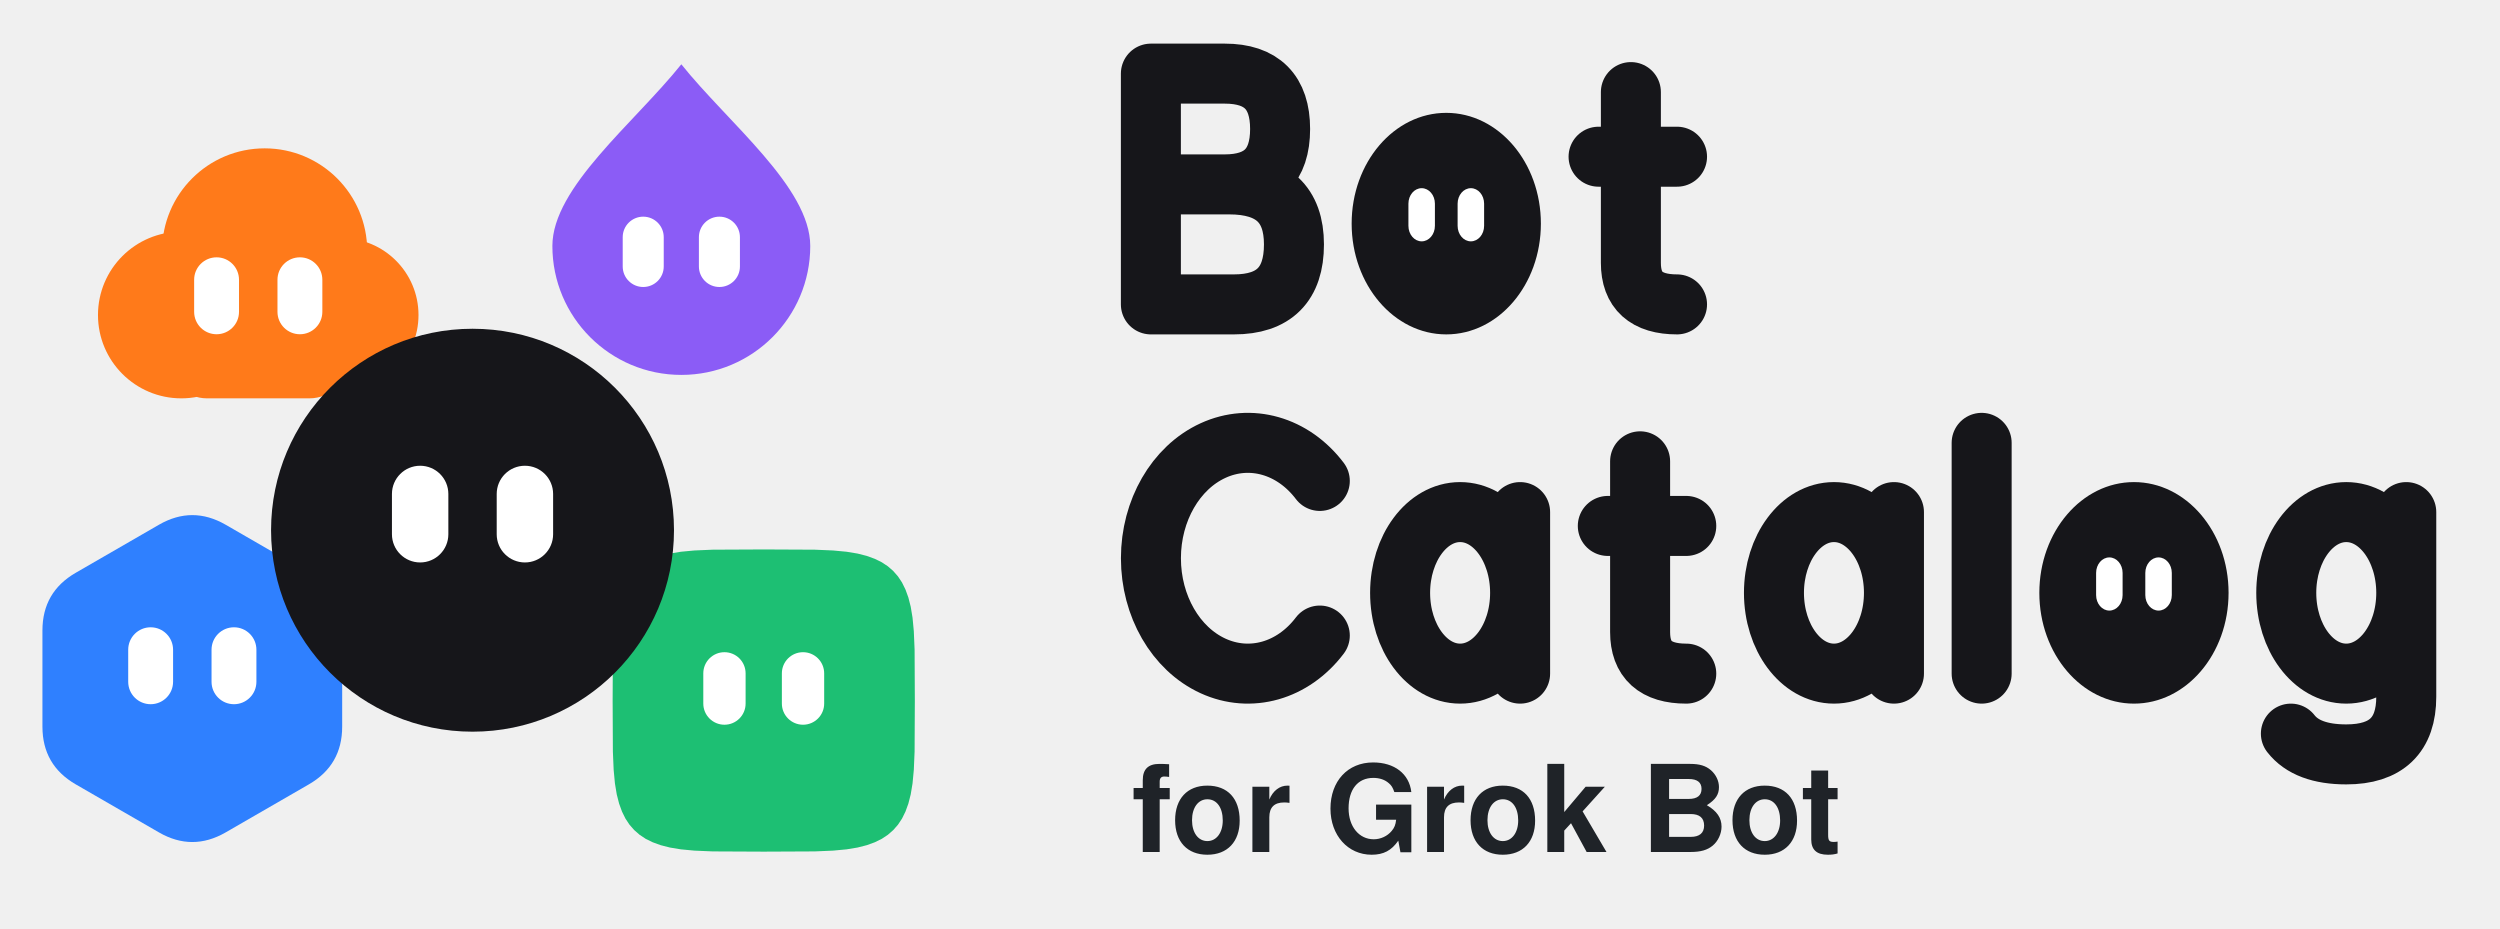
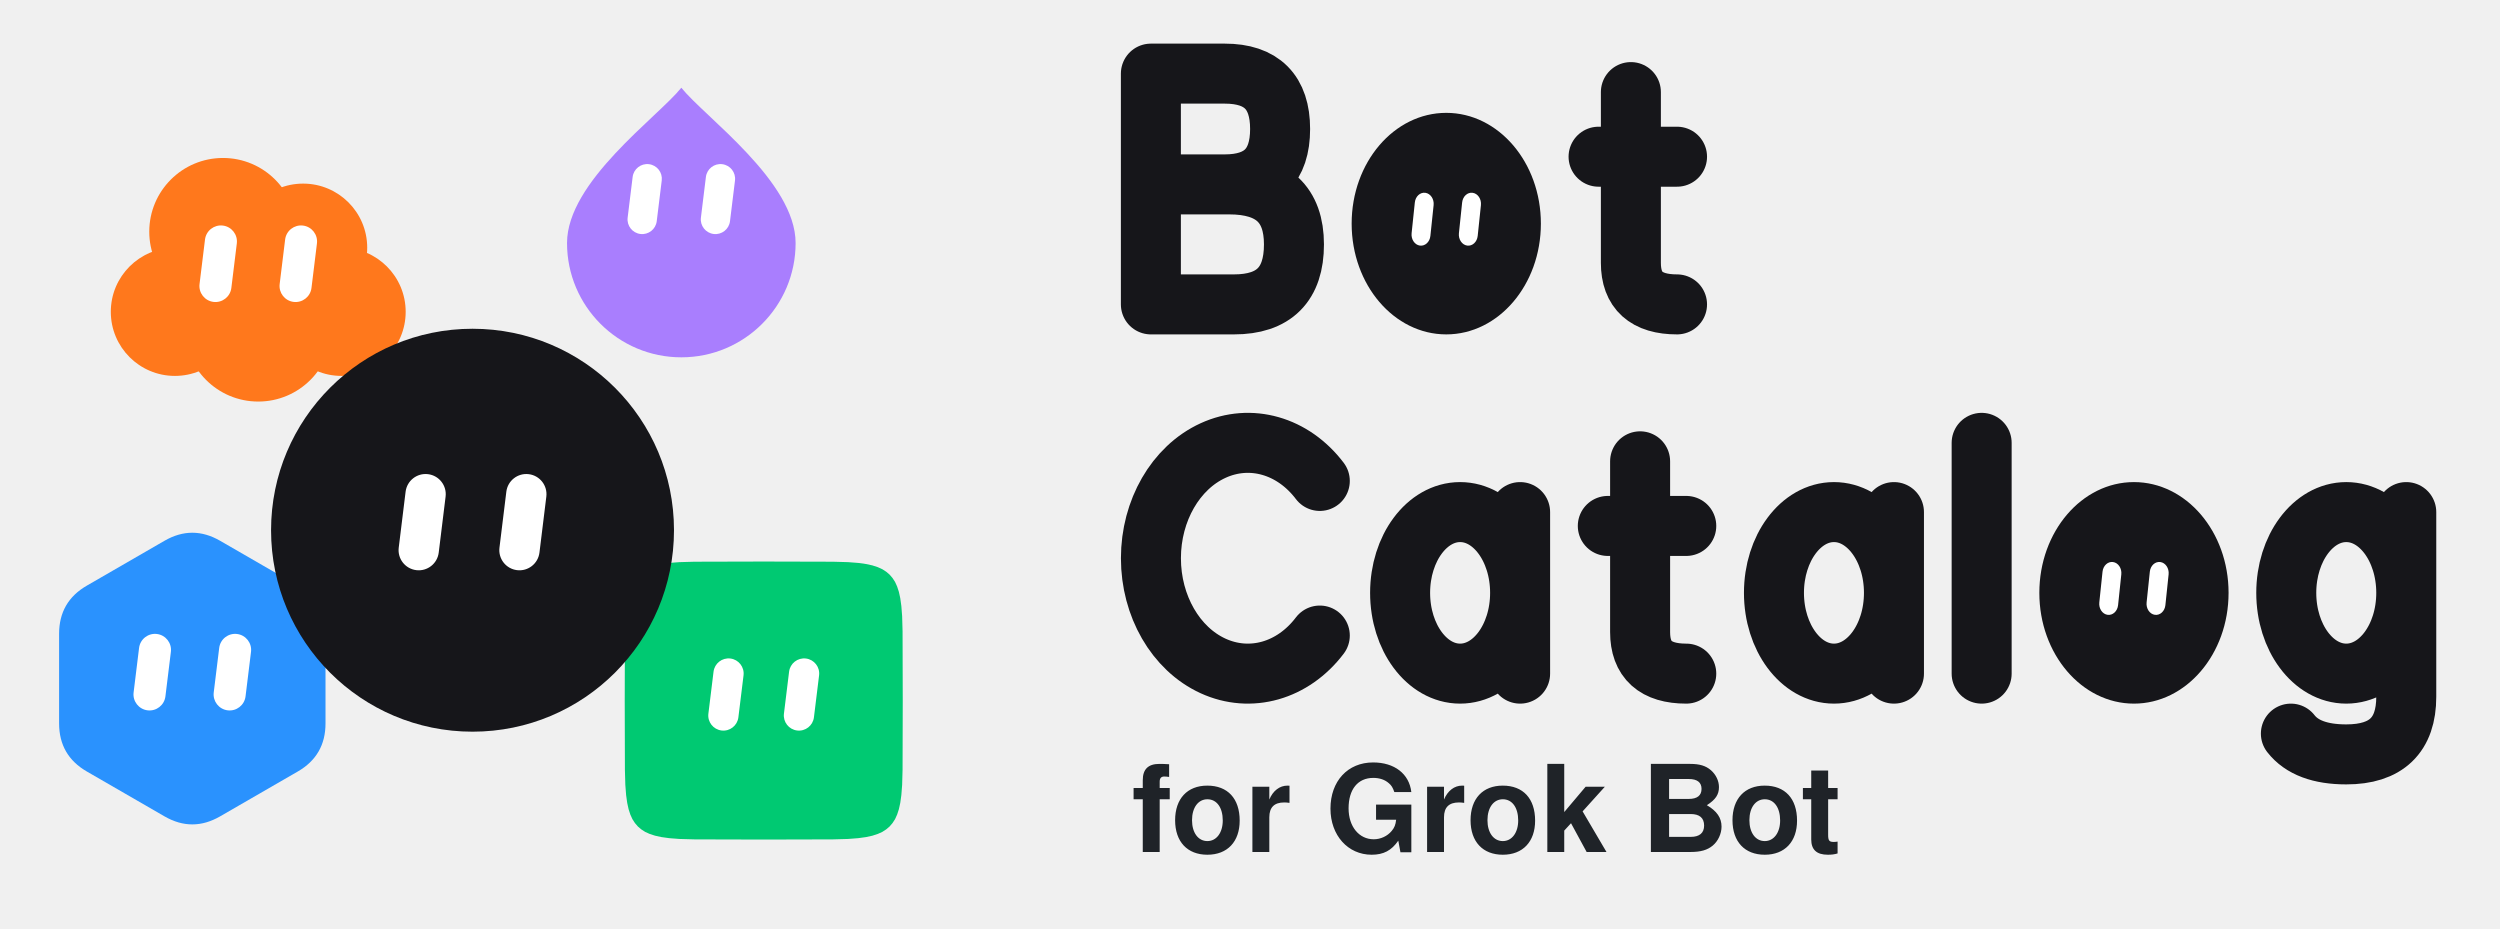
<svg xmlns="http://www.w3.org/2000/svg" viewBox="0 0 455 169" width="455" height="169" role="img" aria-label="Bot Catalog for Grok Bot">
  <style>
.body { transform-origin: 30px 30px; animation: breathe 3.2s ease-in-out var(--d, 0s) infinite; }
.look { animation: look 8s ease-in-out var(--d, 0s) infinite; }
.blink { transform-box: fill-box; transform-origin: center; animation: blink 8s var(--d, 0s) infinite; }
@keyframes breathe { 50% { transform: scale(1.05); } }
@keyframes look {
  0%, 10% { transform: translate(0, 0); }
  16%, 32% { transform: translate(-2.6px, -0.4px); }
  38%, 48% { transform: translate(0, 0); }
  54%, 70% { transform: translate(2.6px, 0.6px); }
  76%, 86% { transform: translate(1.2px, -1.8px); }
  92%, 100% { transform: translate(0, 0); }
}
@keyframes blink {
  0%, 34%, 38%, 88%, 92%, 100% { transform: scaleY(1); }
  36%, 90% { transform: scaleY(0.12); }
}
@media (prefers-reduced-motion: reduce) { .body, .look, .blink { animation: none; } }
</style>
  <g transform="translate(0 8.5)">
    <svg x="92" y="0" width="64" height="64" viewBox="0 0 60 60" style="--d: -5.7s">
      <g class="body violet">
-         <g class="skin" fill="#8B5CF6" color="#8B5CF6">
-           <path d="M30 3 C38 13 52 24 52 34 A22 22 0 0 1 8 34 C8 24 22 13 30 3 Z" />
+         <g class="skin" fill="#A97EFE" color="#A97EFE">
+           <path d="M30 7 C34 12 49.5 23 49.5 33.5 A19.5 19.5 0 0 1 10.5 33.5 C10.5 23 26 12 30 7 Z" />
        </g>
        <g class="look">
-           <rect class="blink" x="20.00" y="29.00" width="7" height="12" rx="3.5" fill="#FFFFFF" />
-           <rect class="blink" x="33.00" y="29.00" width="7" height="12" rx="3.5" fill="#FFFFFF" />
+           <g transform="rotate(7 23.75 26)">
+             <rect class="blink" x="21.25" y="20.00" width="5" height="12" rx="2.5" fill="#FFFFFF" />
+           </g>
+           <g transform="rotate(7 36.25 26)">
+             <rect class="blink" x="33.75" y="20.00" width="5" height="12" rx="2.5" fill="#FFFFFF" />
+           </g>
        </g>
      </g>
    </svg>
    <svg x="12" y="8" width="70" height="70" viewBox="0 0 60 60" style="--d: -2.1s">
      <g class="body orange">
-         <g class="skin" fill="#FF7A1A" color="#FF7A1A">
-           <circle cx="18" cy="35" r="13" />
-           <circle cx="31" cy="25" r="16" />
-           <circle cx="43" cy="35" r="12" />
-           <rect x="16" y="30" width="28" height="18" rx="6" />
+         <g class="skin" fill="#FF781C" color="#FF781C">
+           <circle cx="24.5" cy="22" r="11.5" />
+           <circle cx="37" cy="24.5" r="10" />
+           <circle cx="17" cy="34.5" r="10" />
+           <circle cx="43" cy="34.5" r="10" />
+           <circle cx="30" cy="37" r="11.5" />
        </g>
        <g class="look">
-           <rect class="blink" x="20.00" y="26.00" width="7" height="12" rx="3.5" fill="#FFFFFF" />
-           <rect class="blink" x="33.00" y="26.00" width="7" height="12" rx="3.5" fill="#FFFFFF" />
+           <g transform="rotate(7 23.75 27)">
+             <rect class="blink" x="21.25" y="21.00" width="5" height="12" rx="2.5" fill="#FFFFFF" />
+           </g>
+           <g transform="rotate(7 36.25 27)">
+             <rect class="blink" x="33.75" y="21.00" width="5" height="12" rx="2.5" fill="#FFFFFF" />
+           </g>
        </g>
      </g>
    </svg>
    <svg x="0" y="80" width="70" height="70" viewBox="0 0 60 60" style="--d: -0.0s">
      <g class="body blue">
-         <g class="skin" fill="#2F80FF" color="#2F80FF">
-           <path d="M24.80 6.00 Q30.00 3.00 35.20 6.00 L48.19 13.50 Q53.38 16.50 53.38 22.50 L53.38 37.50 Q53.38 43.50 48.19 46.50 L35.20 54.00 Q30.00 57.00 24.80 54.00 L11.81 46.50 Q6.62 43.50 6.62 37.50 L6.62 22.50 Q6.62 16.50 11.81 13.50 Z" />
+         <g class="skin" fill="#2A92FE" color="#2A92FE">
+           <path d="M25.67 8.50 Q30.00 6.00 34.33 8.50 L46.45 15.50 Q50.78 18.00 50.78 23.00 L50.78 37.00 Q50.78 42.00 46.45 44.50 L34.33 51.50 Q30.00 54.00 25.67 51.50 L13.55 44.50 Q9.22 42.00 9.22 37.00 L9.22 23.00 Q9.22 18.00 13.55 15.50 Z" />
        </g>
        <g class="look">
-           <rect class="blink" x="20.00" y="22.00" width="7" height="12" rx="3.5" fill="#FFFFFF" />
-           <rect class="blink" x="33.00" y="22.00" width="7" height="12" rx="3.5" fill="#FFFFFF" />
+           <g transform="rotate(7 23.75 29)">
+             <rect class="blink" x="21.25" y="23.00" width="5" height="12" rx="2.5" fill="#FFFFFF" />
+           </g>
+           <g transform="rotate(7 36.25 29)">
+             <rect class="blink" x="33.75" y="23.00" width="5" height="12" rx="2.5" fill="#FFFFFF" />
+           </g>
        </g>
      </g>
    </svg>
    <svg x="106" y="86" width="66" height="66" viewBox="0 0 60 60" style="--d: -1.2s">
      <g class="body green">
-         <g class="skin" fill="#1DBF73" color="#1DBF73">
-           <path d="M55.00 30.00 L54.96 38.45 L54.83 41.48 L54.62 43.71 L54.32 45.52 L53.93 47.05 L53.45 48.37 L52.88 49.53 L52.21 50.54 L51.43 51.43 L50.54 52.21 L49.53 52.88 L48.37 53.45 L47.05 53.93 L45.52 54.32 L43.71 54.62 L41.48 54.83 L38.45 54.96 L30.00 55.00 L21.55 54.96 L18.52 54.83 L16.29 54.62 L14.48 54.32 L12.95 53.93 L11.63 53.45 L10.47 52.88 L9.46 52.21 L8.57 51.43 L7.79 50.54 L7.12 49.53 L6.55 48.37 L6.07 47.05 L5.68 45.52 L5.38 43.71 L5.17 41.48 L5.04 38.45 L5.00 30.00 L5.04 21.55 L5.17 18.52 L5.38 16.29 L5.68 14.48 L6.07 12.95 L6.55 11.63 L7.12 10.47 L7.79 9.46 L8.57 8.57 L9.46 7.79 L10.47 7.12 L11.63 6.55 L12.95 6.07 L14.48 5.68 L16.29 5.38 L18.52 5.17 L21.55 5.04 L30.00 5.00 L38.45 5.04 L41.48 5.17 L43.71 5.38 L45.52 5.68 L47.05 6.07 L48.37 6.55 L49.53 7.12 L50.54 7.79 L51.43 8.57 L52.21 9.46 L52.88 10.47 L53.45 11.63 L53.93 12.95 L54.32 14.48 L54.62 16.29 L54.83 18.52 L54.96 21.55 Z" />
+         <g class="skin" fill="#00C972" color="#00C972">
+           <path d="M53.00 30.00 L52.97 41.45 L52.90 43.95 L52.77 45.63 L52.59 46.93 L52.36 47.98 L52.07 48.87 L51.73 49.62 L51.31 50.27 L50.83 50.83 L50.27 51.31 L49.62 51.73 L48.87 52.07 L47.98 52.36 L46.93 52.59 L45.63 52.77 L43.95 52.90 L41.45 52.97 L30.00 53.00 L18.55 52.97 L16.05 52.90 L14.37 52.77 L13.07 52.59 L12.02 52.36 L11.13 52.07 L10.38 51.73 L9.73 51.31 L9.17 50.83 L8.69 50.27 L8.27 49.62 L7.93 48.87 L7.64 47.98 L7.41 46.93 L7.23 45.63 L7.10 43.95 L7.03 41.45 L7.00 30.00 L7.03 18.55 L7.10 16.05 L7.23 14.37 L7.41 13.07 L7.64 12.02 L7.93 11.13 L8.27 10.38 L8.69 9.73 L9.17 9.17 L9.73 8.69 L10.38 8.27 L11.13 7.93 L12.02 7.64 L13.07 7.41 L14.37 7.23 L16.05 7.10 L18.55 7.03 L30.00 7.00 L41.45 7.03 L43.95 7.10 L45.63 7.23 L46.93 7.41 L47.98 7.64 L48.87 7.93 L49.62 8.27 L50.27 8.69 L50.83 9.17 L51.31 9.73 L51.73 10.38 L52.07 11.13 L52.36 12.02 L52.59 13.07 L52.77 14.37 L52.90 16.05 L52.97 18.55 Z" />
        </g>
        <g class="look">
-           <rect class="blink" x="20.00" y="22.00" width="7" height="12" rx="3.5" fill="#FFFFFF" />
-           <rect class="blink" x="33.00" y="22.00" width="7" height="12" rx="3.5" fill="#FFFFFF" />
+           <g transform="rotate(7 23.75 29)">
+             <rect class="blink" x="21.25" y="23.00" width="5" height="12" rx="2.5" fill="#FFFFFF" />
+           </g>
+           <g transform="rotate(7 36.25 29)">
+             <rect class="blink" x="33.75" y="23.00" width="5" height="12" rx="2.5" fill="#FFFFFF" />
+           </g>
        </g>
      </g>
    </svg>
    <svg x="42" y="44" width="88" height="88" viewBox="0 0 60 60" style="--d: -4.3s">
      <g class="body ink">
        <g class="skin" fill="#16161A" color="#16161A">
          <circle cx="30" cy="30" r="25" />
        </g>
        <g class="look">
-           <rect class="blink" x="20.00" y="22.00" width="7" height="12" rx="3.5" fill="#FFFFFF" />
-           <rect class="blink" x="33.00" y="22.00" width="7" height="12" rx="3.5" fill="#FFFFFF" />
+           <g transform="rotate(7 23.75 29)">
+             <rect class="blink" x="21.25" y="23.00" width="5" height="12" rx="2.5" fill="#FFFFFF" />
+           </g>
+           <g transform="rotate(7 36.25 29)">
+             <rect class="blink" x="33.75" y="23.00" width="5" height="12" rx="2.5" fill="#FFFFFF" />
+           </g>
        </g>
      </g>
    </svg>
  </g>
  <g transform="translate(204 7.94)" fill="none" stroke-width="2.6" stroke-linecap="round" stroke-linejoin="round">
    <g transform="translate(0 0) scale(4.2)">
      <path transform="translate(1.30 1.3)" d="M0 0 V10 H3.6 Q6.2 10 6.2 7.4 Q6.2 4.8 3.4 4.8 H0 M0 0 H3.2 Q5.6 0 5.6 2.4 Q5.6 4.8 3.2 4.8 H0" stroke="#16161A" />
      <svg x="9.18" y="2.04" width="9.84" height="11.52" viewBox="0 0 60 60" preserveAspectRatio="none" style="--d: -1.3s">
        <g class="body ink">
          <g class="skin" fill="#16161A" color="#16161A">
            <circle cx="30" cy="30" r="25" />
          </g>
          <g class="look">
-             <rect class="blink" x="20.00" y="22.00" width="7" height="12" rx="3.5" fill="#FFFFFF" />
-             <rect class="blink" x="33.00" y="22.00" width="7" height="12" rx="3.5" fill="#FFFFFF" />
+             <g transform="rotate(7 23.75 29)">
+               <rect class="blink" x="21.25" y="23.00" width="5" height="12" rx="2.5" fill="#FFFFFF" />
+             </g>
+             <g transform="rotate(7 36.25 29)">
+               <rect class="blink" x="33.75" y="23.00" width="5" height="12" rx="2.5" fill="#FFFFFF" />
+             </g>
          </g>
        </g>
      </svg>
      <path transform="translate(20.70 1.3)" d="M1.4 0.8 V8.2 Q1.4 10 3.4 10 M0 3.6 L3.4 3.6" stroke="#16161A" />
    </g>
    <g transform="translate(0 67.2) scale(4.2)">
      <path transform="translate(1.30 1.3)" d="M7.32 1.65 A4.2 5 0 1 0 7.32 8.35" stroke="#16161A" />
      <path transform="translate(12.10 1.3)" d="M0 6.5 A2.6 3.5 0 1 0 5.2 6.5 A2.6 3.5 0 1 0 0 6.5 Z M5.2 3 L5.2 10" stroke="#16161A" />
      <path transform="translate(21.10 1.3)" d="M1.4 0.8 V8.2 Q1.4 10 3.4 10 M0 3.6 L3.4 3.6" stroke="#16161A" />
      <path transform="translate(28.30 1.3)" d="M0 6.5 A2.6 3.5 0 1 0 5.2 6.5 A2.6 3.5 0 1 0 0 6.5 Z M5.2 3 L5.2 10" stroke="#16161A" />
      <path transform="translate(37.30 1.3)" d="M0 0 L0 10" stroke="#16161A" />
      <svg x="38.98" y="2.04" width="9.84" height="11.52" viewBox="0 0 60 60" preserveAspectRatio="none" style="--d: -2.4s">
        <g class="body ink">
          <g class="skin" fill="#16161A" color="#16161A">
            <circle cx="30" cy="30" r="25" />
          </g>
          <g class="look">
-             <rect class="blink" x="20.00" y="22.00" width="7" height="12" rx="3.5" fill="#FFFFFF" />
-             <rect class="blink" x="33.00" y="22.00" width="7" height="12" rx="3.5" fill="#FFFFFF" />
+             <g transform="rotate(7 23.75 29)">
+               <rect class="blink" x="21.25" y="23.00" width="5" height="12" rx="2.5" fill="#FFFFFF" />
+             </g>
+             <g transform="rotate(7 36.25 29)">
+               <rect class="blink" x="33.75" y="23.00" width="5" height="12" rx="2.5" fill="#FFFFFF" />
+             </g>
          </g>
        </g>
      </svg>
      <path transform="translate(50.50 1.3)" d="M0 6.5 A2.6 3.5 0 1 0 5.2 6.5 A2.6 3.5 0 1 0 0 6.5 Z M5.2 3 V11 Q5.2 13.5 2.6 13.5 Q0.9 13.5 0.2 12.6" stroke="#16161A" />
    </g>
    <text x="2" y="147.12" fill="#1F2328" stroke="none" font-family="-apple-system, Segoe UI, Helvetica, Arial, sans-serif" font-size="22" font-weight="600">for Grok Bot</text>
  </g>
</svg>
